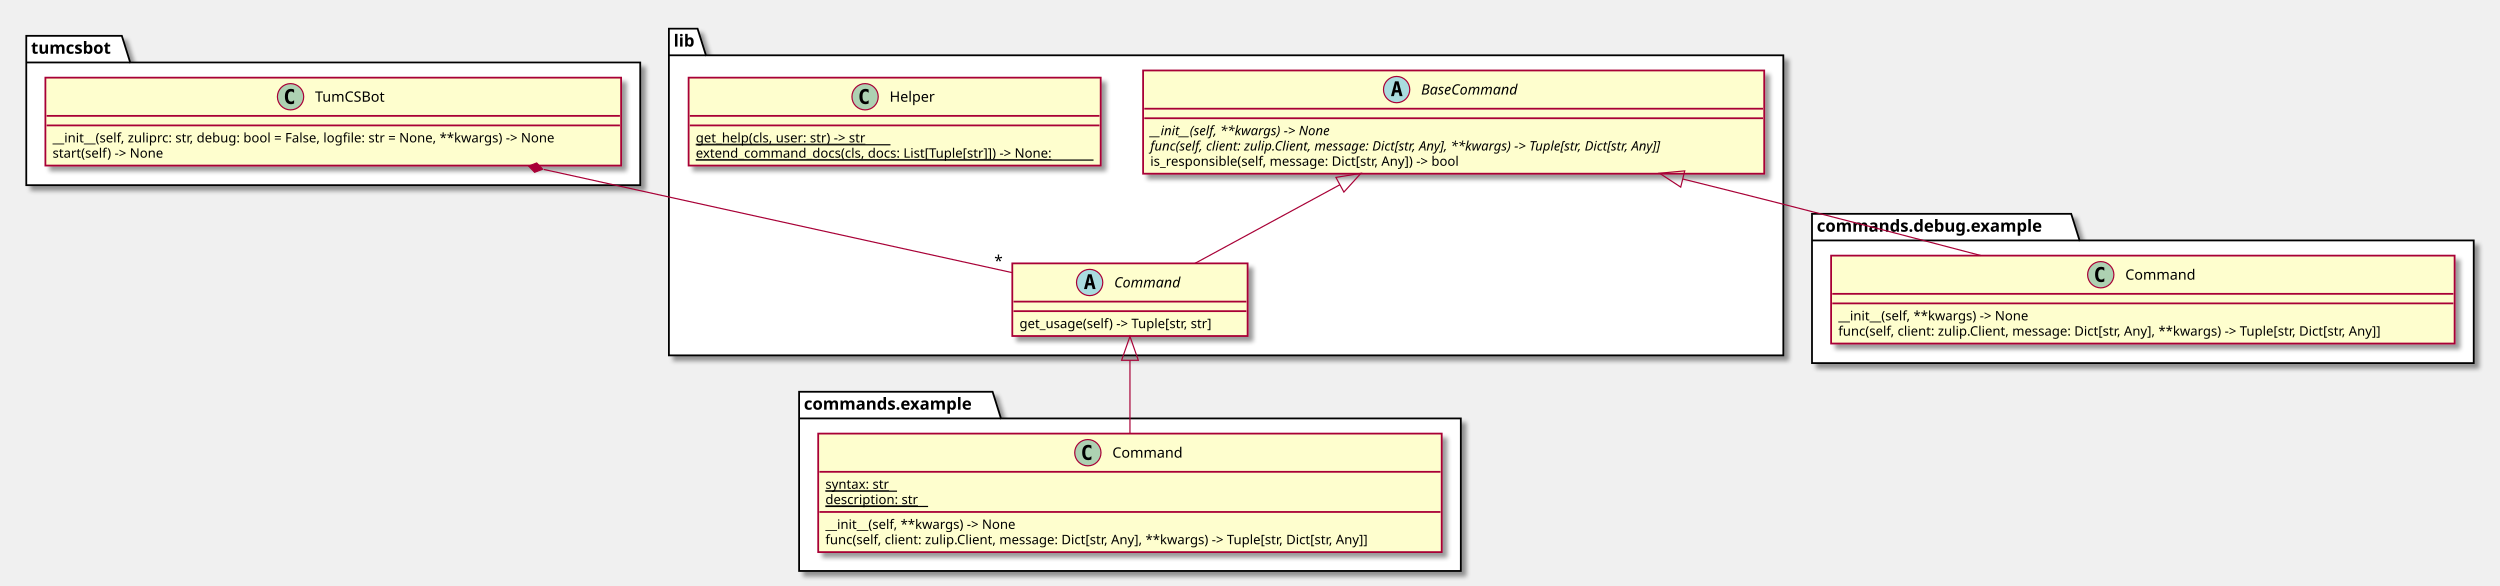
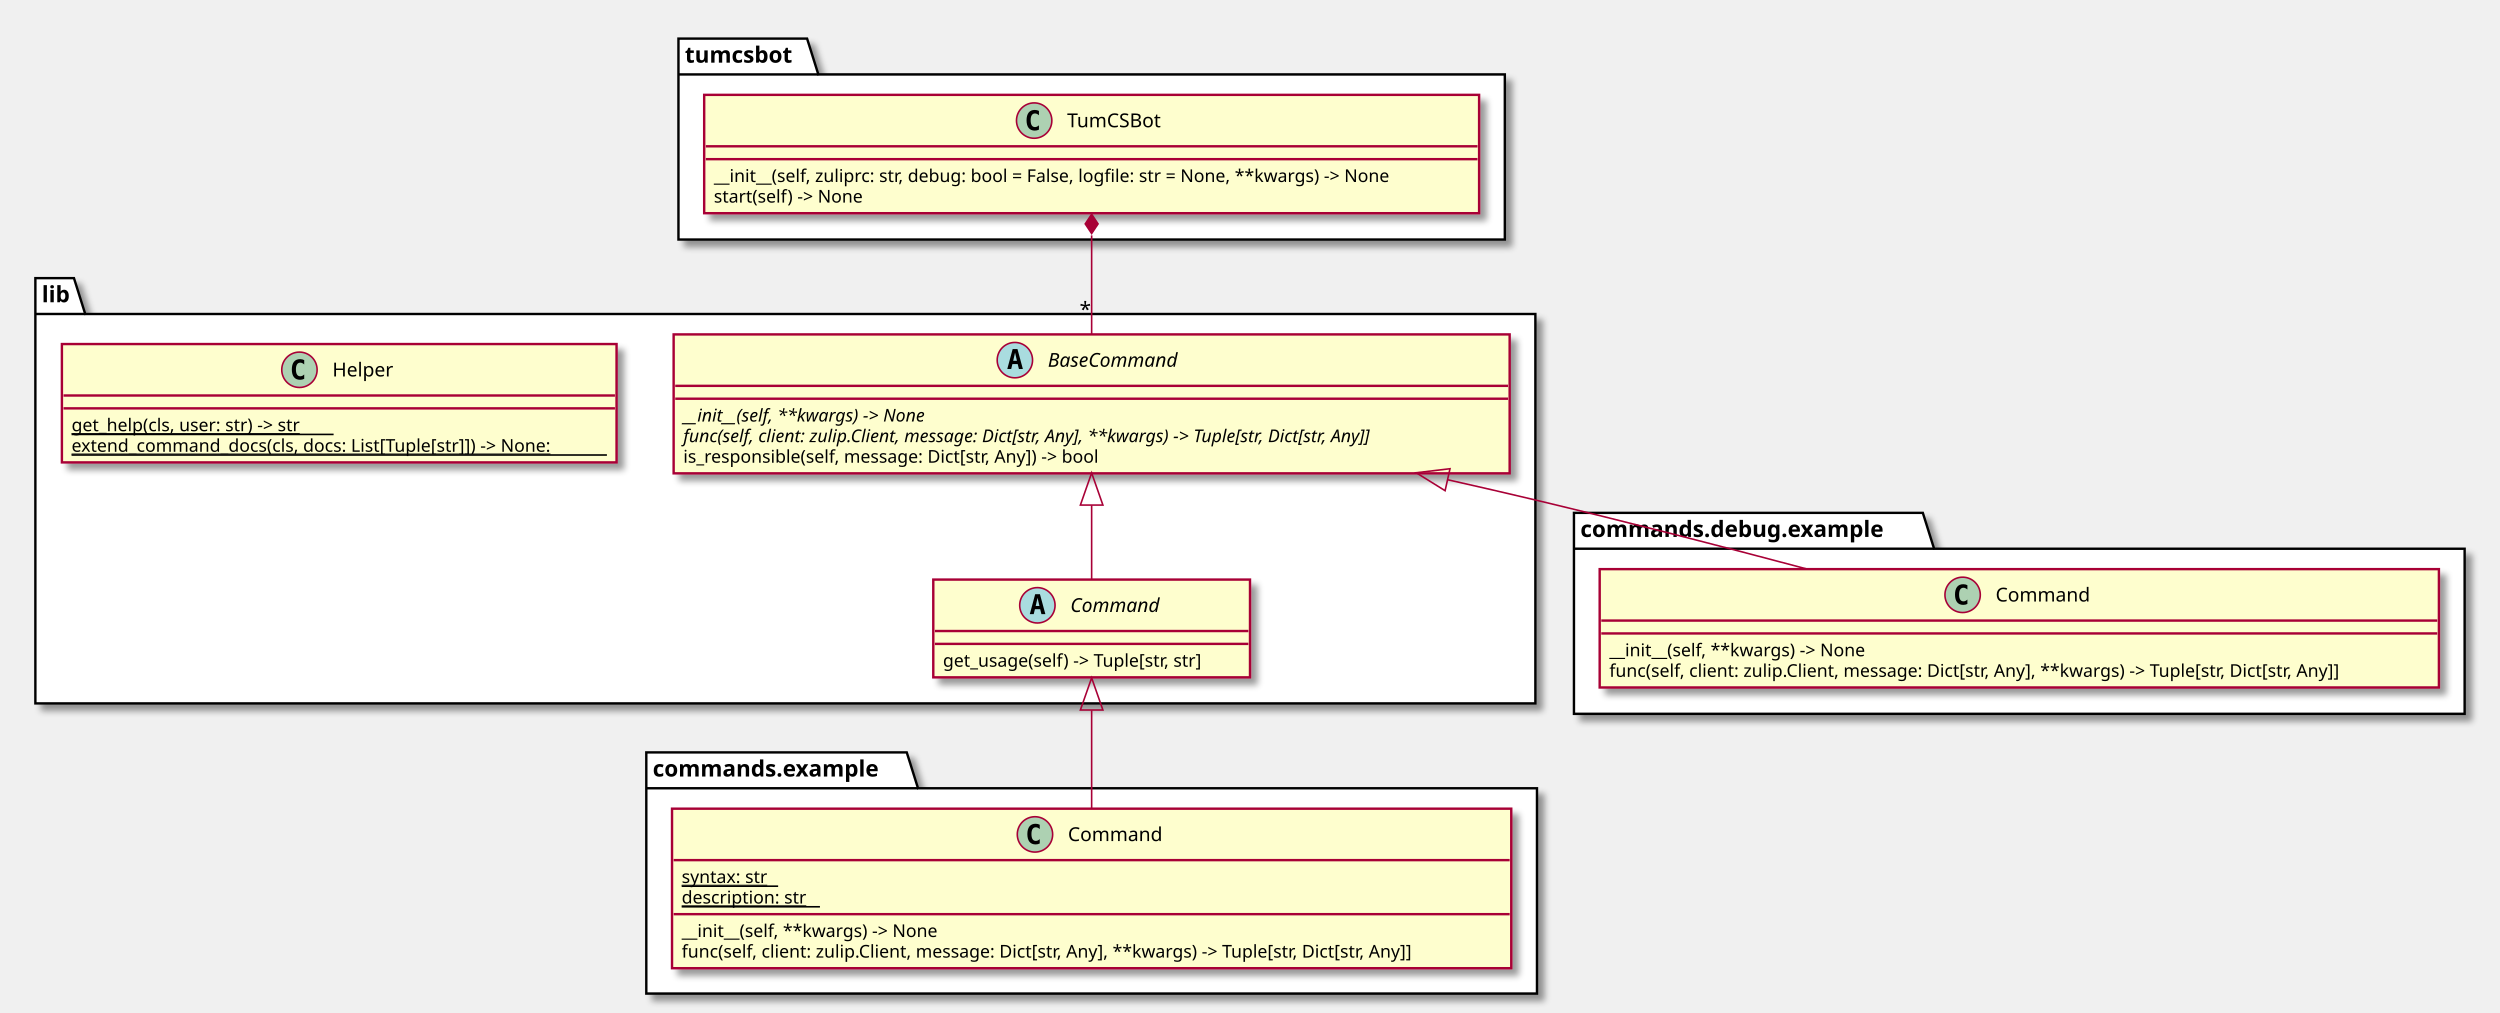
- <svg xmlns="http://www.w3.org/2000/svg" contentScriptType="application/ecmascript" contentStyleType="text/css" height="490px" preserveAspectRatio="none" style="width:2093px;height:490px;" version="1.1" viewBox="0 0 2093 490" width="2093px" zoomAndPan="magnify">
+ <svg xmlns="http://www.w3.org/2000/svg" contentScriptType="application/ecmascript" contentStyleType="text/css" height="630px" preserveAspectRatio="none" style="width:1555px;height:630px;" version="1.1" viewBox="0 0 1555 630" width="1555px" zoomAndPan="magnify">
  <defs>
-     <filter height="300%" id="fd1d02xij5i0f" width="300%" x="-1" y="-1">
+     <filter height="300%" id="f10no9b7tuzcn4" width="300%" x="-1" y="-1">
      <feGaussianBlur result="blurOut" stdDeviation="2.0" />
      <feColorMatrix in="blurOut" result="blurOut2" type="matrix" values="0 0 0 0 0 0 0 0 0 0 0 0 0 0 0 0 0 0 .4 0" />
      <feOffset dx="4.0" dy="4.0" in="blurOut2" result="blurOut3" />
      <feBlend in="SourceGraphic" in2="blurOut3" mode="normal" />
    </filter>
  </defs>
  <g>
-     <polygon fill="#FFFFFF" filter="url(#fd1d02xij5i0f)" points="22,30,102,30,109,52.297,536,52.297,536,155,22,155,22,30" style="stroke: #000000; stroke-width: 1.5;" />
-     <line style="stroke: #000000; stroke-width: 1.5;" x1="22" x2="109" y1="52.297" y2="52.297" />
-     <text fill="#000000" font-family="sans-serif" font-size="14" font-weight="bold" lengthAdjust="spacingAndGlyphs" textLength="74" x="26" y="44.995">tumcsbot</text>
-     <polygon fill="#FFFFFF" filter="url(#fd1d02xij5i0f)" points="669,328,831,328,838,350.297,1223,350.297,1223,478,669,478,669,328" style="stroke: #000000; stroke-width: 1.5;" />
-     <line style="stroke: #000000; stroke-width: 1.5;" x1="669" x2="838" y1="350.297" y2="350.297" />
-     <text fill="#000000" font-family="sans-serif" font-size="14" font-weight="bold" lengthAdjust="spacingAndGlyphs" textLength="156" x="673" y="342.995">commands.example</text>
-     <polygon fill="#FFFFFF" filter="url(#fd1d02xij5i0f)" points="1517,179,1734,179,1741,201.297,2071,201.297,2071,304,1517,304,1517,179" style="stroke: #000000; stroke-width: 1.5;" />
-     <line style="stroke: #000000; stroke-width: 1.5;" x1="1517" x2="1741" y1="201.297" y2="201.297" />
-     <text fill="#000000" font-family="sans-serif" font-size="14" font-weight="bold" lengthAdjust="spacingAndGlyphs" textLength="211" x="1521" y="193.995">commands.debug.example</text>
-     <polygon fill="#FFFFFF" filter="url(#fd1d02xij5i0f)" points="560,24,584,24,591,46.297,1493,46.297,1493,297.5,560,297.5,560,24" style="stroke: #000000; stroke-width: 1.5;" />
-     <line style="stroke: #000000; stroke-width: 1.5;" x1="560" x2="591" y1="46.297" y2="46.297" />
-     <text fill="#000000" font-family="sans-serif" font-size="14" font-weight="bold" lengthAdjust="spacingAndGlyphs" textLength="18" x="564" y="38.995">lib</text>
-     <rect fill="#FEFECE" filter="url(#fd1d02xij5i0f)" height="73.609" id="tumcsbot.TumCSBot" style="stroke: #A80036; stroke-width: 1.5;" width="482" x="38" y="65" />
-     <ellipse cx="243.25" cy="81" fill="#ADD1B2" rx="11" ry="11" style="stroke: #A80036; stroke-width: 1.0;" />
-     <path d="M246.219,86.641 Q245.641,86.938 245,87.078 Q244.359,87.234 243.656,87.234 Q241.156,87.234 239.828,85.594 Q238.516,83.938 238.516,80.812 Q238.516,77.688 239.828,76.031 Q241.156,74.375 243.656,74.375 Q244.359,74.375 245,74.531 Q245.656,74.688 246.219,74.984 L246.219,77.703 Q245.594,77.125 245,76.859 Q244.406,76.578 243.781,76.578 Q242.438,76.578 241.75,77.656 Q241.062,78.719 241.062,80.812 Q241.062,82.906 241.75,83.984 Q242.438,85.047 243.781,85.047 Q244.406,85.047 245,84.781 Q245.594,84.5 246.219,83.922 L246.219,86.641 Z " />
-     <text fill="#000000" font-family="sans-serif" font-size="12" lengthAdjust="spacingAndGlyphs" textLength="63" x="263.75" y="85.154">TumCSBot</text>
-     <line style="stroke: #A80036; stroke-width: 1.5;" x1="39" x2="519" y1="97" y2="97" />
-     <line style="stroke: #A80036; stroke-width: 1.5;" x1="39" x2="519" y1="105" y2="105" />
-     <text fill="#000000" font-family="sans-serif" font-size="11" lengthAdjust="spacingAndGlyphs" textLength="470" x="44" y="119.21">__init__(self, zuliprc: str, debug: bool = False, logfile: str = None, **kwargs) -&gt; None</text>
-     <text fill="#000000" font-family="sans-serif" font-size="11" lengthAdjust="spacingAndGlyphs" textLength="104" x="44" y="132.015">start(self) -&gt; None</text>
-     <rect fill="#FEFECE" filter="url(#fd1d02xij5i0f)" height="99.219" id="commands.example.Command" style="stroke: #A80036; stroke-width: 1.5;" width="522" x="685" y="363" />
-     <ellipse cx="910.75" cy="379" fill="#ADD1B2" rx="11" ry="11" style="stroke: #A80036; stroke-width: 1.0;" />
-     <path d="M913.719,384.641 Q913.141,384.938 912.5,385.078 Q911.859,385.234 911.156,385.234 Q908.656,385.234 907.328,383.594 Q906.016,381.938 906.016,378.812 Q906.016,375.688 907.328,374.031 Q908.656,372.375 911.156,372.375 Q911.859,372.375 912.5,372.531 Q913.156,372.688 913.719,372.984 L913.719,375.703 Q913.094,375.125 912.5,374.859 Q911.906,374.578 911.281,374.578 Q909.938,374.578 909.25,375.656 Q908.562,376.719 908.562,378.812 Q908.562,380.906 909.25,381.984 Q909.938,383.047 911.281,383.047 Q911.906,383.047 912.5,382.781 Q913.094,382.5 913.719,381.922 L913.719,384.641 Z " />
-     <text fill="#000000" font-family="sans-serif" font-size="12" lengthAdjust="spacingAndGlyphs" textLength="62" x="931.25" y="383.154">Command</text>
-     <line style="stroke: #A80036; stroke-width: 1.5;" x1="686" x2="1206" y1="395" y2="395" />
-     <text fill="#000000" font-family="sans-serif" font-size="11" lengthAdjust="spacingAndGlyphs" text-decoration="underline" textLength="60" x="691" y="409.21">syntax: str</text>
-     <line style="stroke: #000000; stroke-width: 1.0;" x1="691" x2="751" y1="411.21" y2="411.21" />
-     <text fill="#000000" font-family="sans-serif" font-size="11" lengthAdjust="spacingAndGlyphs" text-decoration="underline" textLength="86" x="691" y="422.015">description: str</text>
-     <line style="stroke: #000000; stroke-width: 1.0;" x1="691" x2="777" y1="424.015" y2="424.015" />
-     <line style="stroke: #A80036; stroke-width: 1.5;" x1="686" x2="1206" y1="428.609" y2="428.609" />
-     <text fill="#000000" font-family="sans-serif" font-size="11" lengthAdjust="spacingAndGlyphs" textLength="178" x="691" y="442.82">__init__(self, **kwargs) -&gt; None</text>
-     <text fill="#000000" font-family="sans-serif" font-size="11" lengthAdjust="spacingAndGlyphs" textLength="510" x="691" y="455.625">func(self, client: zulip.Client, message: Dict[str, Any], **kwargs) -&gt; Tuple[str, Dict[str, Any]]</text>
-     <rect fill="#FEFECE" filter="url(#fd1d02xij5i0f)" height="73.609" id="commands.debug.example.Command" style="stroke: #A80036; stroke-width: 1.5;" width="522" x="1533" y="214" />
-     <ellipse cx="1758.75" cy="230" fill="#ADD1B2" rx="11" ry="11" style="stroke: #A80036; stroke-width: 1.0;" />
-     <path d="M1761.719,235.641 Q1761.141,235.938 1760.5,236.078 Q1759.859,236.234 1759.156,236.234 Q1756.656,236.234 1755.328,234.594 Q1754.016,232.938 1754.016,229.812 Q1754.016,226.688 1755.328,225.031 Q1756.656,223.375 1759.156,223.375 Q1759.859,223.375 1760.5,223.531 Q1761.156,223.688 1761.719,223.984 L1761.719,226.703 Q1761.094,226.125 1760.5,225.859 Q1759.906,225.578 1759.281,225.578 Q1757.938,225.578 1757.25,226.656 Q1756.562,227.719 1756.562,229.812 Q1756.562,231.906 1757.25,232.984 Q1757.938,234.047 1759.281,234.047 Q1759.906,234.047 1760.5,233.781 Q1761.094,233.5 1761.719,232.922 L1761.719,235.641 Z " />
-     <text fill="#000000" font-family="sans-serif" font-size="12" lengthAdjust="spacingAndGlyphs" textLength="62" x="1779.25" y="234.154">Command</text>
-     <line style="stroke: #A80036; stroke-width: 1.5;" x1="1534" x2="2054" y1="246" y2="246" />
-     <line style="stroke: #A80036; stroke-width: 1.5;" x1="1534" x2="2054" y1="254" y2="254" />
-     <text fill="#000000" font-family="sans-serif" font-size="11" lengthAdjust="spacingAndGlyphs" textLength="178" x="1539" y="268.21">__init__(self, **kwargs) -&gt; None</text>
-     <text fill="#000000" font-family="sans-serif" font-size="11" lengthAdjust="spacingAndGlyphs" textLength="510" x="1539" y="281.015">func(self, client: zulip.Client, message: Dict[str, Any], **kwargs) -&gt; Tuple[str, Dict[str, Any]]</text>
-     <rect fill="#FEFECE" filter="url(#fd1d02xij5i0f)" height="86.414" id="lib.BaseCommand" style="stroke: #A80036; stroke-width: 1.5;" width="520" x="957" y="59" />
-     <ellipse cx="1169.25" cy="75" fill="#A9DCDF" rx="11" ry="11" style="stroke: #A80036; stroke-width: 1.0;" />
-     <path d="M1169.359,70.344 L1168.203,75.422 L1170.531,75.422 L1169.359,70.344 Z M1167.875,68.109 L1170.859,68.109 L1174.219,80.5 L1171.766,80.5 L1171,77.438 L1167.719,77.438 L1166.969,80.5 L1164.531,80.5 L1167.875,68.109 Z " />
-     <text fill="#000000" font-family="sans-serif" font-size="12" font-style="italic" lengthAdjust="spacingAndGlyphs" textLength="87" x="1189.75" y="79.154">BaseCommand</text>
-     <line style="stroke: #A80036; stroke-width: 1.5;" x1="958" x2="1476" y1="91" y2="91" />
-     <line style="stroke: #A80036; stroke-width: 1.5;" x1="958" x2="1476" y1="99" y2="99" />
-     <text fill="#000000" font-family="sans-serif" font-size="11" font-style="italic" lengthAdjust="spacingAndGlyphs" textLength="176" x="963" y="113.21">__init__(self, **kwargs) -&gt; None</text>
-     <text fill="#000000" font-family="sans-serif" font-size="11" font-style="italic" lengthAdjust="spacingAndGlyphs" textLength="508" x="963" y="126.015">func(self, client: zulip.Client, message: Dict[str, Any], **kwargs) -&gt; Tuple[str, Dict[str, Any]]</text>
-     <text fill="#000000" font-family="sans-serif" font-size="11" lengthAdjust="spacingAndGlyphs" textLength="294" x="963" y="138.82">is_responsible(self, message: Dict[str, Any]) -&gt; bool</text>
-     <rect fill="#FEFECE" filter="url(#fd1d02xij5i0f)" height="60.805" id="lib.Command" style="stroke: #A80036; stroke-width: 1.5;" width="197" x="847.5" y="220.5" />
-     <ellipse cx="912.25" cy="236.5" fill="#A9DCDF" rx="11" ry="11" style="stroke: #A80036; stroke-width: 1.0;" />
-     <path d="M912.359,231.844 L911.203,236.922 L913.531,236.922 L912.359,231.844 Z M910.875,229.609 L913.859,229.609 L917.219,242 L914.766,242 L914,238.938 L910.719,238.938 L909.969,242 L907.531,242 L910.875,229.609 Z " />
-     <text fill="#000000" font-family="sans-serif" font-size="12" font-style="italic" lengthAdjust="spacingAndGlyphs" textLength="59" x="932.75" y="240.654">Command</text>
-     <line style="stroke: #A80036; stroke-width: 1.5;" x1="848.5" x2="1043.5" y1="252.5" y2="252.5" />
-     <line style="stroke: #A80036; stroke-width: 1.5;" x1="848.5" x2="1043.5" y1="260.5" y2="260.5" />
-     <text fill="#000000" font-family="sans-serif" font-size="11" lengthAdjust="spacingAndGlyphs" textLength="185" x="853.5" y="274.71">get_usage(self) -&gt; Tuple[str, str]</text>
-     <rect fill="#FEFECE" filter="url(#fd1d02xij5i0f)" height="73.609" id="lib.Helper" style="stroke: #A80036; stroke-width: 1.5;" width="345" x="576.5" y="65" />
-     <ellipse cx="724.25" cy="81" fill="#ADD1B2" rx="11" ry="11" style="stroke: #A80036; stroke-width: 1.0;" />
-     <path d="M727.219,86.641 Q726.641,86.938 726,87.078 Q725.359,87.234 724.656,87.234 Q722.156,87.234 720.828,85.594 Q719.516,83.938 719.516,80.812 Q719.516,77.688 720.828,76.031 Q722.156,74.375 724.656,74.375 Q725.359,74.375 726,74.531 Q726.656,74.688 727.219,74.984 L727.219,77.703 Q726.594,77.125 726,76.859 Q725.406,76.578 724.781,76.578 Q723.438,76.578 722.75,77.656 Q722.062,78.719 722.062,80.812 Q722.062,82.906 722.75,83.984 Q723.438,85.047 724.781,85.047 Q725.406,85.047 726,84.781 Q726.594,84.5 727.219,83.922 L727.219,86.641 Z " />
-     <text fill="#000000" font-family="sans-serif" font-size="12" lengthAdjust="spacingAndGlyphs" textLength="41" x="744.75" y="85.154">Helper</text>
-     <line style="stroke: #A80036; stroke-width: 1.5;" x1="577.5" x2="920.5" y1="97" y2="97" />
-     <line style="stroke: #A80036; stroke-width: 1.5;" x1="577.5" x2="920.5" y1="105" y2="105" />
-     <text fill="#000000" font-family="sans-serif" font-size="11" lengthAdjust="spacingAndGlyphs" text-decoration="underline" textLength="163" x="582.5" y="119.21">get_help(cls, user: str) -&gt; str</text>
-     <line style="stroke: #000000; stroke-width: 1.0;" x1="582.5" x2="745.5" y1="121.21" y2="121.21" />
-     <text fill="#000000" font-family="sans-serif" font-size="11" lengthAdjust="spacingAndGlyphs" text-decoration="underline" textLength="333" x="582.5" y="132.015">extend_command_docs(cls, docs: List[Tuple[str]]) -&gt; None:</text>
-     <line style="stroke: #000000; stroke-width: 1.0;" x1="582.5" x2="915.5" y1="134.015" y2="134.015" />
-     <path d="M455.36,141.87 C580.6,169.47 744.18,205.52 847.19,228.22 " fill="none" id="tumcsbot.TumCSBot-lib.Command" style="stroke: #A80036; stroke-width: 1.0;" />
-     <polygon fill="#A80036" points="442.59,139.05,447.588,144.248,454.309,141.634,449.31,136.436,442.59,139.05" style="stroke: #A80036; stroke-width: 1.0;" />
-     <text fill="#000000" font-family="sans-serif" font-size="13" lengthAdjust="spacingAndGlyphs" textLength="7" x="832.357" y="222.981">*</text>
-     <path d="M1121.71,154.69 C1081.08,176.73 1035.16,201.64 1000.45,220.47 " fill="none" id="lib.BaseCommand-lib.Command" style="stroke: #A80036; stroke-width: 1.0;" />
-     <polygon fill="none" points="1118.42,148.51,1139.34,145.12,1125.1,160.81,1118.42,148.51" style="stroke: #A80036; stroke-width: 1.0;" />
-     <path d="M946,301.77 C946,321.26 946,343.55 946,362.92 " fill="none" id="lib.Command-commands.example.Command" style="stroke: #A80036; stroke-width: 1.0;" />
-     <polygon fill="none" points="939,301.63,946,281.63,953,301.63,939,301.63" style="stroke: #A80036; stroke-width: 1.0;" />
-     <path d="M1408.81,149.86 C1437.06,156.88 1465.8,164.08 1493,171 C1547.19,184.79 1606.76,200.34 1658.51,213.97 " fill="none" id="lib.BaseCommand-commands.debug.example.Command" style="stroke: #A80036; stroke-width: 1.0;" />
-     <polygon fill="none" points="1407.09,156.65,1389.36,145.04,1410.46,143.06,1407.09,156.65" style="stroke: #A80036; stroke-width: 1.0;" />
+     <polygon fill="#FFFFFF" filter="url(#f10no9b7tuzcn4)" points="422,24,502,24,509,46.297,936,46.297,936,149,422,149,422,24" style="stroke: #000000; stroke-width: 1.5;" />
+     <line style="stroke: #000000; stroke-width: 1.5;" x1="422" x2="509" y1="46.297" y2="46.297" />
+     <text fill="#000000" font-family="sans-serif" font-size="14" font-weight="bold" lengthAdjust="spacingAndGlyphs" textLength="74" x="426" y="38.995">tumcsbot</text>
+     <polygon fill="#FFFFFF" filter="url(#f10no9b7tuzcn4)" points="402,468,564,468,571,490.297,956,490.297,956,618,402,618,402,468" style="stroke: #000000; stroke-width: 1.5;" />
+     <line style="stroke: #000000; stroke-width: 1.5;" x1="402" x2="571" y1="490.297" y2="490.297" />
+     <text fill="#000000" font-family="sans-serif" font-size="14" font-weight="bold" lengthAdjust="spacingAndGlyphs" textLength="156" x="406" y="482.995">commands.example</text>
+     <polygon fill="#FFFFFF" filter="url(#f10no9b7tuzcn4)" points="979,319,1196,319,1203,341.297,1533,341.297,1533,444,979,444,979,319" style="stroke: #000000; stroke-width: 1.5;" />
+     <line style="stroke: #000000; stroke-width: 1.5;" x1="979" x2="1203" y1="341.297" y2="341.297" />
+     <text fill="#000000" font-family="sans-serif" font-size="14" font-weight="bold" lengthAdjust="spacingAndGlyphs" textLength="211" x="983" y="333.995">commands.debug.example</text>
+     <polygon fill="#FFFFFF" filter="url(#f10no9b7tuzcn4)" points="22,173,46,173,53,195.297,955,195.297,955,437.5,22,437.5,22,173" style="stroke: #000000; stroke-width: 1.5;" />
+     <line style="stroke: #000000; stroke-width: 1.5;" x1="22" x2="53" y1="195.297" y2="195.297" />
+     <text fill="#000000" font-family="sans-serif" font-size="14" font-weight="bold" lengthAdjust="spacingAndGlyphs" textLength="18" x="26" y="187.995">lib</text>
+     <rect fill="#FEFECE" filter="url(#f10no9b7tuzcn4)" height="73.609" id="tumcsbot.TumCSBot" style="stroke: #A80036; stroke-width: 1.5;" width="482" x="438" y="59" />
+     <ellipse cx="643.25" cy="75" fill="#ADD1B2" rx="11" ry="11" style="stroke: #A80036; stroke-width: 1.0;" />
+     <path d="M646.219,80.641 Q645.641,80.938 645,81.078 Q644.359,81.234 643.656,81.234 Q641.156,81.234 639.828,79.594 Q638.516,77.938 638.516,74.812 Q638.516,71.688 639.828,70.031 Q641.156,68.375 643.656,68.375 Q644.359,68.375 645,68.531 Q645.656,68.688 646.219,68.984 L646.219,71.703 Q645.594,71.125 645,70.859 Q644.406,70.578 643.781,70.578 Q642.438,70.578 641.75,71.656 Q641.062,72.719 641.062,74.812 Q641.062,76.906 641.75,77.984 Q642.438,79.047 643.781,79.047 Q644.406,79.047 645,78.781 Q645.594,78.5 646.219,77.922 L646.219,80.641 Z " />
+     <text fill="#000000" font-family="sans-serif" font-size="12" lengthAdjust="spacingAndGlyphs" textLength="63" x="663.75" y="79.154">TumCSBot</text>
+     <line style="stroke: #A80036; stroke-width: 1.5;" x1="439" x2="919" y1="91" y2="91" />
+     <line style="stroke: #A80036; stroke-width: 1.5;" x1="439" x2="919" y1="99" y2="99" />
+     <text fill="#000000" font-family="sans-serif" font-size="11" lengthAdjust="spacingAndGlyphs" textLength="470" x="444" y="113.21">__init__(self, zuliprc: str, debug: bool = False, logfile: str = None, **kwargs) -&gt; None</text>
+     <text fill="#000000" font-family="sans-serif" font-size="11" lengthAdjust="spacingAndGlyphs" textLength="104" x="444" y="126.015">start(self) -&gt; None</text>
+     <rect fill="#FEFECE" filter="url(#f10no9b7tuzcn4)" height="99.219" id="commands.example.Command" style="stroke: #A80036; stroke-width: 1.5;" width="522" x="418" y="503" />
+     <ellipse cx="643.75" cy="519" fill="#ADD1B2" rx="11" ry="11" style="stroke: #A80036; stroke-width: 1.0;" />
+     <path d="M646.719,524.641 Q646.141,524.938 645.5,525.078 Q644.859,525.234 644.156,525.234 Q641.656,525.234 640.328,523.594 Q639.016,521.938 639.016,518.812 Q639.016,515.688 640.328,514.031 Q641.656,512.375 644.156,512.375 Q644.859,512.375 645.5,512.531 Q646.156,512.688 646.719,512.984 L646.719,515.703 Q646.094,515.125 645.5,514.859 Q644.906,514.578 644.281,514.578 Q642.938,514.578 642.25,515.656 Q641.562,516.719 641.562,518.812 Q641.562,520.906 642.25,521.984 Q642.938,523.047 644.281,523.047 Q644.906,523.047 645.5,522.781 Q646.094,522.5 646.719,521.922 L646.719,524.641 Z " />
+     <text fill="#000000" font-family="sans-serif" font-size="12" lengthAdjust="spacingAndGlyphs" textLength="62" x="664.25" y="523.154">Command</text>
+     <line style="stroke: #A80036; stroke-width: 1.5;" x1="419" x2="939" y1="535" y2="535" />
+     <text fill="#000000" font-family="sans-serif" font-size="11" lengthAdjust="spacingAndGlyphs" text-decoration="underline" textLength="60" x="424" y="549.21">syntax: str</text>
+     <line style="stroke: #000000; stroke-width: 1.0;" x1="424" x2="484" y1="551.21" y2="551.21" />
+     <text fill="#000000" font-family="sans-serif" font-size="11" lengthAdjust="spacingAndGlyphs" text-decoration="underline" textLength="86" x="424" y="562.015">description: str</text>
+     <line style="stroke: #000000; stroke-width: 1.0;" x1="424" x2="510" y1="564.015" y2="564.015" />
+     <line style="stroke: #A80036; stroke-width: 1.5;" x1="419" x2="939" y1="568.609" y2="568.609" />
+     <text fill="#000000" font-family="sans-serif" font-size="11" lengthAdjust="spacingAndGlyphs" textLength="178" x="424" y="582.82">__init__(self, **kwargs) -&gt; None</text>
+     <text fill="#000000" font-family="sans-serif" font-size="11" lengthAdjust="spacingAndGlyphs" textLength="510" x="424" y="595.625">func(self, client: zulip.Client, message: Dict[str, Any], **kwargs) -&gt; Tuple[str, Dict[str, Any]]</text>
+     <rect fill="#FEFECE" filter="url(#f10no9b7tuzcn4)" height="73.609" id="commands.debug.example.Command" style="stroke: #A80036; stroke-width: 1.5;" width="522" x="995" y="354" />
+     <ellipse cx="1220.75" cy="370" fill="#ADD1B2" rx="11" ry="11" style="stroke: #A80036; stroke-width: 1.0;" />
+     <path d="M1223.719,375.641 Q1223.141,375.938 1222.5,376.078 Q1221.859,376.234 1221.156,376.234 Q1218.656,376.234 1217.328,374.594 Q1216.016,372.938 1216.016,369.812 Q1216.016,366.688 1217.328,365.031 Q1218.656,363.375 1221.156,363.375 Q1221.859,363.375 1222.5,363.531 Q1223.156,363.688 1223.719,363.984 L1223.719,366.703 Q1223.094,366.125 1222.5,365.859 Q1221.906,365.578 1221.281,365.578 Q1219.938,365.578 1219.25,366.656 Q1218.562,367.719 1218.562,369.812 Q1218.562,371.906 1219.25,372.984 Q1219.938,374.047 1221.281,374.047 Q1221.906,374.047 1222.5,373.781 Q1223.094,373.5 1223.719,372.922 L1223.719,375.641 Z " />
+     <text fill="#000000" font-family="sans-serif" font-size="12" lengthAdjust="spacingAndGlyphs" textLength="62" x="1241.25" y="374.154">Command</text>
+     <line style="stroke: #A80036; stroke-width: 1.5;" x1="996" x2="1516" y1="386" y2="386" />
+     <line style="stroke: #A80036; stroke-width: 1.5;" x1="996" x2="1516" y1="394" y2="394" />
+     <text fill="#000000" font-family="sans-serif" font-size="11" lengthAdjust="spacingAndGlyphs" textLength="178" x="1001" y="408.21">__init__(self, **kwargs) -&gt; None</text>
+     <text fill="#000000" font-family="sans-serif" font-size="11" lengthAdjust="spacingAndGlyphs" textLength="510" x="1001" y="421.015">func(self, client: zulip.Client, message: Dict[str, Any], **kwargs) -&gt; Tuple[str, Dict[str, Any]]</text>
+     <rect fill="#FEFECE" filter="url(#f10no9b7tuzcn4)" height="86.414" id="lib.BaseCommand" style="stroke: #A80036; stroke-width: 1.5;" width="520" x="419" y="208" />
+     <ellipse cx="631.25" cy="224" fill="#A9DCDF" rx="11" ry="11" style="stroke: #A80036; stroke-width: 1.0;" />
+     <path d="M631.359,219.344 L630.203,224.422 L632.531,224.422 L631.359,219.344 Z M629.875,217.109 L632.859,217.109 L636.219,229.5 L633.766,229.5 L633,226.438 L629.719,226.438 L628.969,229.5 L626.531,229.5 L629.875,217.109 Z " />
+     <text fill="#000000" font-family="sans-serif" font-size="12" font-style="italic" lengthAdjust="spacingAndGlyphs" textLength="87" x="651.75" y="228.154">BaseCommand</text>
+     <line style="stroke: #A80036; stroke-width: 1.5;" x1="420" x2="938" y1="240" y2="240" />
+     <line style="stroke: #A80036; stroke-width: 1.5;" x1="420" x2="938" y1="248" y2="248" />
+     <text fill="#000000" font-family="sans-serif" font-size="11" font-style="italic" lengthAdjust="spacingAndGlyphs" textLength="176" x="425" y="262.21">__init__(self, **kwargs) -&gt; None</text>
+     <text fill="#000000" font-family="sans-serif" font-size="11" font-style="italic" lengthAdjust="spacingAndGlyphs" textLength="508" x="425" y="275.015">func(self, client: zulip.Client, message: Dict[str, Any], **kwargs) -&gt; Tuple[str, Dict[str, Any]]</text>
+     <text fill="#000000" font-family="sans-serif" font-size="11" lengthAdjust="spacingAndGlyphs" textLength="294" x="425" y="287.82">is_responsible(self, message: Dict[str, Any]) -&gt; bool</text>
+     <rect fill="#FEFECE" filter="url(#f10no9b7tuzcn4)" height="60.805" id="lib.Command" style="stroke: #A80036; stroke-width: 1.5;" width="197" x="580.5" y="360.5" />
+     <ellipse cx="645.25" cy="376.5" fill="#A9DCDF" rx="11" ry="11" style="stroke: #A80036; stroke-width: 1.0;" />
+     <path d="M645.359,371.844 L644.203,376.922 L646.531,376.922 L645.359,371.844 Z M643.875,369.609 L646.859,369.609 L650.219,382 L647.766,382 L647,378.938 L643.719,378.938 L642.969,382 L640.531,382 L643.875,369.609 Z " />
+     <text fill="#000000" font-family="sans-serif" font-size="12" font-style="italic" lengthAdjust="spacingAndGlyphs" textLength="59" x="665.75" y="380.654">Command</text>
+     <line style="stroke: #A80036; stroke-width: 1.5;" x1="581.5" x2="776.5" y1="392.5" y2="392.5" />
+     <line style="stroke: #A80036; stroke-width: 1.5;" x1="581.5" x2="776.5" y1="400.5" y2="400.5" />
+     <text fill="#000000" font-family="sans-serif" font-size="11" lengthAdjust="spacingAndGlyphs" textLength="185" x="586.5" y="414.71">get_usage(self) -&gt; Tuple[str, str]</text>
+     <rect fill="#FEFECE" filter="url(#f10no9b7tuzcn4)" height="73.609" id="lib.Helper" style="stroke: #A80036; stroke-width: 1.5;" width="345" x="38.5" y="214" />
+     <ellipse cx="186.25" cy="230" fill="#ADD1B2" rx="11" ry="11" style="stroke: #A80036; stroke-width: 1.0;" />
+     <path d="M189.219,235.641 Q188.641,235.938 188,236.078 Q187.359,236.234 186.656,236.234 Q184.156,236.234 182.828,234.594 Q181.516,232.938 181.516,229.812 Q181.516,226.688 182.828,225.031 Q184.156,223.375 186.656,223.375 Q187.359,223.375 188,223.531 Q188.656,223.688 189.219,223.984 L189.219,226.703 Q188.594,226.125 188,225.859 Q187.406,225.578 186.781,225.578 Q185.438,225.578 184.75,226.656 Q184.062,227.719 184.062,229.812 Q184.062,231.906 184.75,232.984 Q185.438,234.047 186.781,234.047 Q187.406,234.047 188,233.781 Q188.594,233.5 189.219,232.922 L189.219,235.641 Z " />
+     <text fill="#000000" font-family="sans-serif" font-size="12" lengthAdjust="spacingAndGlyphs" textLength="41" x="206.75" y="234.154">Helper</text>
+     <line style="stroke: #A80036; stroke-width: 1.5;" x1="39.5" x2="382.5" y1="246" y2="246" />
+     <line style="stroke: #A80036; stroke-width: 1.5;" x1="39.5" x2="382.5" y1="254" y2="254" />
+     <text fill="#000000" font-family="sans-serif" font-size="11" lengthAdjust="spacingAndGlyphs" text-decoration="underline" textLength="163" x="44.5" y="268.21">get_help(cls, user: str) -&gt; str</text>
+     <line style="stroke: #000000; stroke-width: 1.0;" x1="44.5" x2="207.5" y1="270.21" y2="270.21" />
+     <text fill="#000000" font-family="sans-serif" font-size="11" lengthAdjust="spacingAndGlyphs" text-decoration="underline" textLength="333" x="44.5" y="281.015">extend_command_docs(cls, docs: List[Tuple[str]]) -&gt; None:</text>
+     <line style="stroke: #000000; stroke-width: 1.0;" x1="44.5" x2="377.5" y1="283.015" y2="283.015" />
+     <path d="M679,146.43 C679,166.21 679,188.77 679,207.77 " fill="none" id="tumcsbot.TumCSBot-lib.BaseCommand" style="stroke: #A80036; stroke-width: 1.0;" />
+     <polygon fill="#A80036" points="679,133.26,675,139.26,679,145.26,683,139.26,679,133.26" style="stroke: #A80036; stroke-width: 1.0;" />
+     <text fill="#000000" font-family="sans-serif" font-size="13" lengthAdjust="spacingAndGlyphs" textLength="7" x="671.464" y="197.047">*</text>
+     <path d="M679,314.29 C679,330.33 679,346.85 679,360.35 " fill="none" id="lib.BaseCommand-lib.Command" style="stroke: #A80036; stroke-width: 1.0;" />
+     <polygon fill="none" points="672,314.15,679,294.15,686,314.15,672,314.15" style="stroke: #A80036; stroke-width: 1.0;" />
+     <path d="M679,441.77 C679,461.26 679,483.55 679,502.92 " fill="none" id="lib.Command-commands.example.Command" style="stroke: #A80036; stroke-width: 1.0;" />
+     <polygon fill="none" points="672,441.63,679,421.63,686,441.63,672,441.63" style="stroke: #A80036; stroke-width: 1.0;" />
+     <path d="M900.5,298.41 C918.96,302.56 937.32,306.79 955,311 C1010.58,324.23 1071.61,340.01 1124.09,353.97 " fill="none" id="lib.BaseCommand-commands.debug.example.Command" style="stroke: #A80036; stroke-width: 1.0;" />
+     <polygon fill="none" points="898.85,305.21,880.85,294.03,901.9,291.55,898.85,305.21" style="stroke: #A80036; stroke-width: 1.0;" />
  </g>
</svg>
